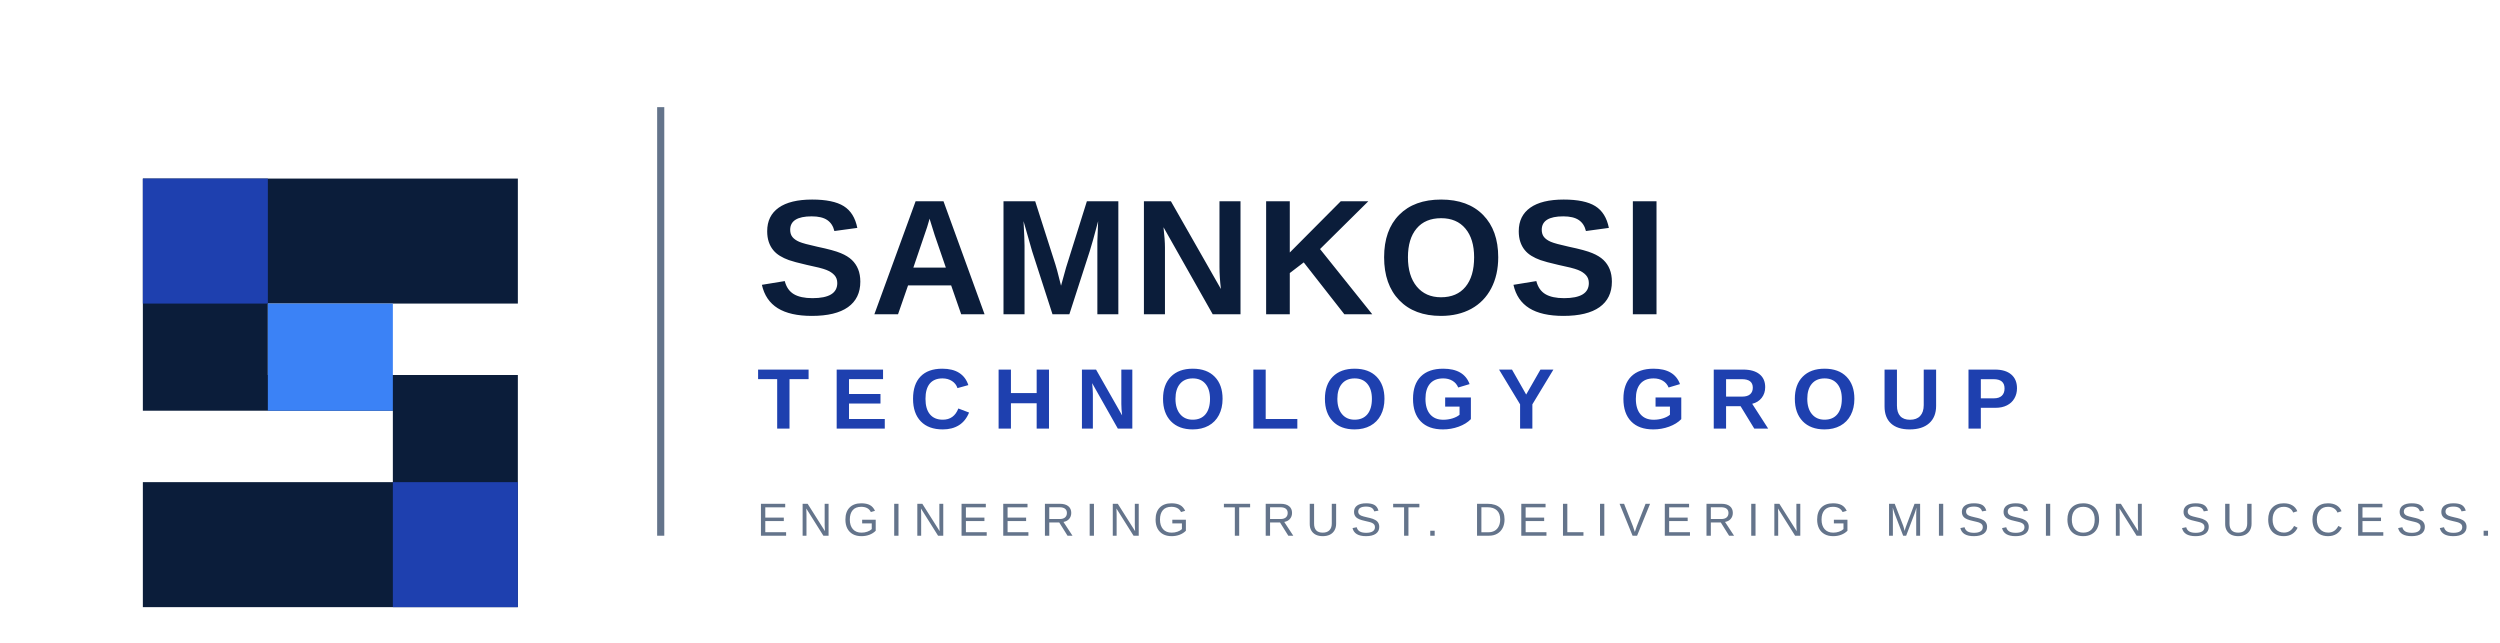
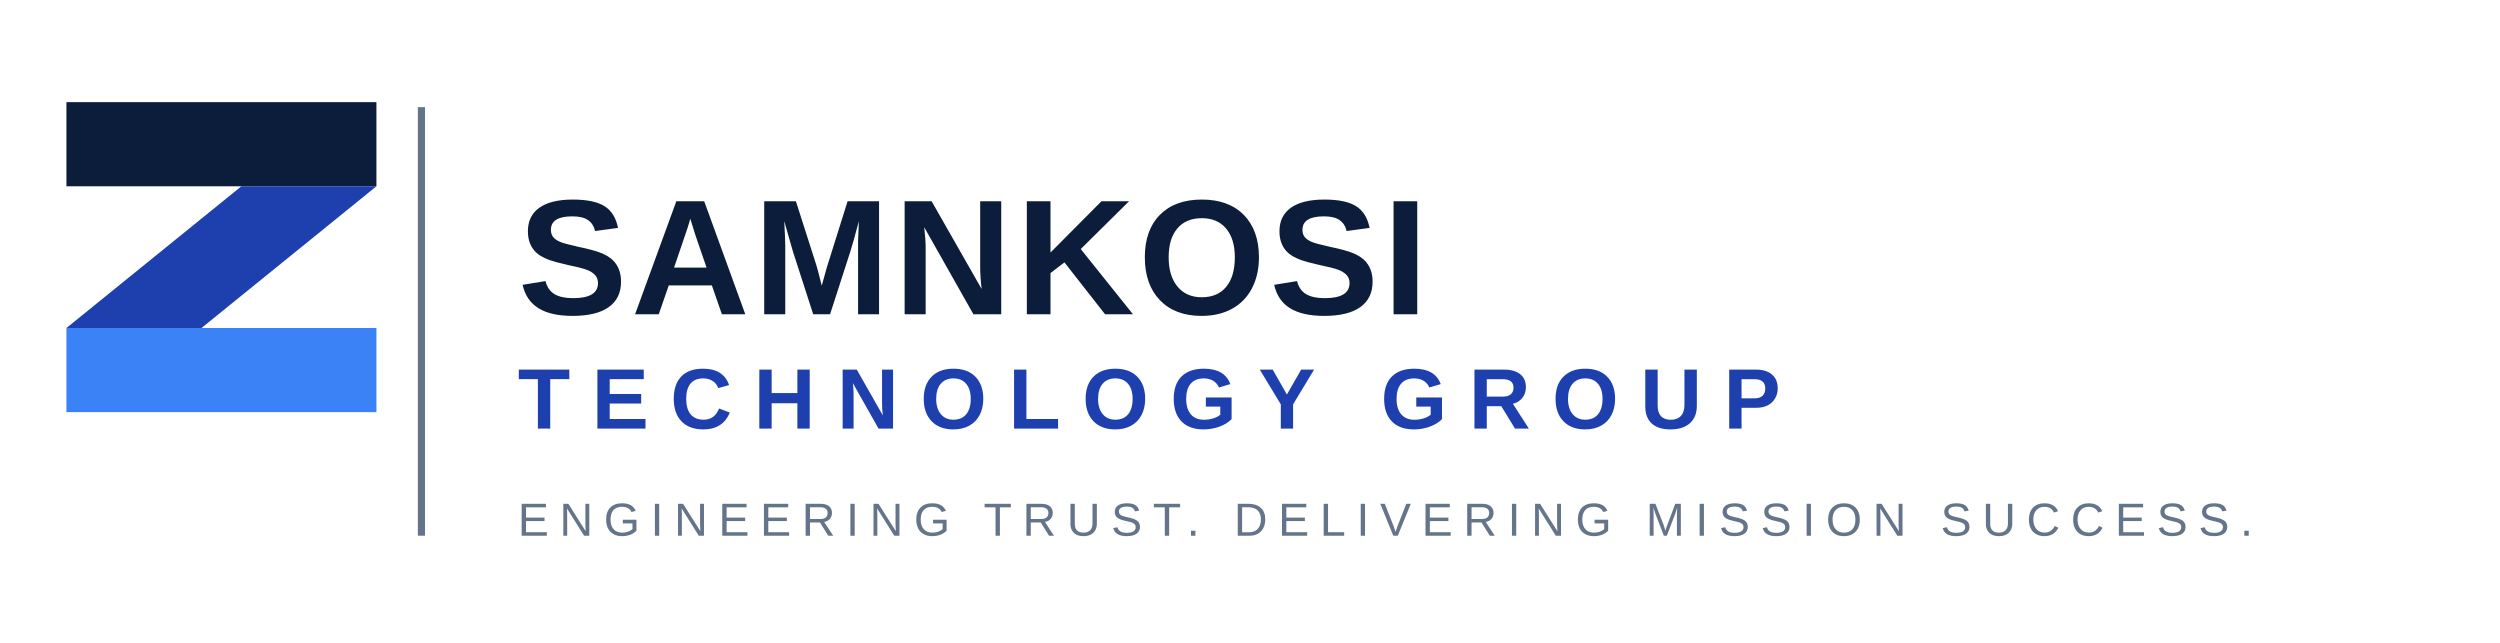
<svg xmlns="http://www.w3.org/2000/svg" width="700" height="180" viewBox="0 0 700 180">
-   <g transform="translate(0,10)">
-     <path d="M40 40 L145 40 L145 75 L75 75 L75 95 L145 95 L145 160 L40 160 L40 125 L110 125 L110 105 L40 105 Z" fill="#0B1D3A" />
-     <path d="M40 40 L75 40 L75 75 L40 75 Z" fill="#1E40AF" />
-     <path d="M145 125 L110 125 L110 160 L145 160 Z" fill="#1E40AF" />
-     <path d="M75 75 L110 75 L110 105 L75 105 Z" fill="#3B82F6" />
+   <g transform="translate(0,10) scale(0.62)">
+     <path d="M 170.0 30.0 L 170.0 68.0 L 30.0 68.0 L 30.0 30.0 L 170.0 30.0 Z" fill="#0B1D3A" />
+     <path d="M 170.0 68.0 L 109.0 68.0 L 30.0 132.0 L 91.0 132.0 L 170.0 68.0 Z" fill="#1E40AF" />
+     <path d="M 170.0 132.0 L 170.0 170.0 L 30.0 170.0 L 30.0 132.0 L 170.0 132.0 Z" fill="#3B82F6" />
  </g>
-   <line x1="185" y1="30" x2="185" y2="150" stroke="#64748B" stroke-width="2" />
-   <text x="212" y="88" font-family="Montserrat, Arial, sans-serif" font-size="46" font-weight="700" fill="#0B1D3A" letter-spacing="1">SAMNKOSI</text>
-   <text x="212" y="120" font-family="Montserrat, Arial, sans-serif" font-size="24" font-weight="600" fill="#1E40AF" letter-spacing="6">TECHNOLOGY GROUP</text>
-   <text x="212" y="150" font-family="Montserrat, Arial, sans-serif" font-size="13" font-weight="500" fill="#64748B" letter-spacing="3">ENGINEERING TRUST. DELIVERING MISSION SUCCESS.</text>
+   <line x1="118" y1="30" x2="118" y2="150" stroke="#64748B" stroke-width="2" />
+   <text x="145" y="88" font-family="Montserrat, Arial, sans-serif" font-size="46" font-weight="700" fill="#0B1D3A" letter-spacing="1">SAMNKOSI</text>
+   <text x="145" y="120" font-family="Montserrat, Arial, sans-serif" font-size="24" font-weight="600" fill="#1E40AF" letter-spacing="6">TECHNOLOGY GROUP</text>
+   <text x="145" y="150" font-family="Montserrat, Arial, sans-serif" font-size="13" font-weight="500" fill="#64748B" letter-spacing="3">ENGINEERING TRUST. DELIVERING MISSION SUCCESS.</text>
</svg>
